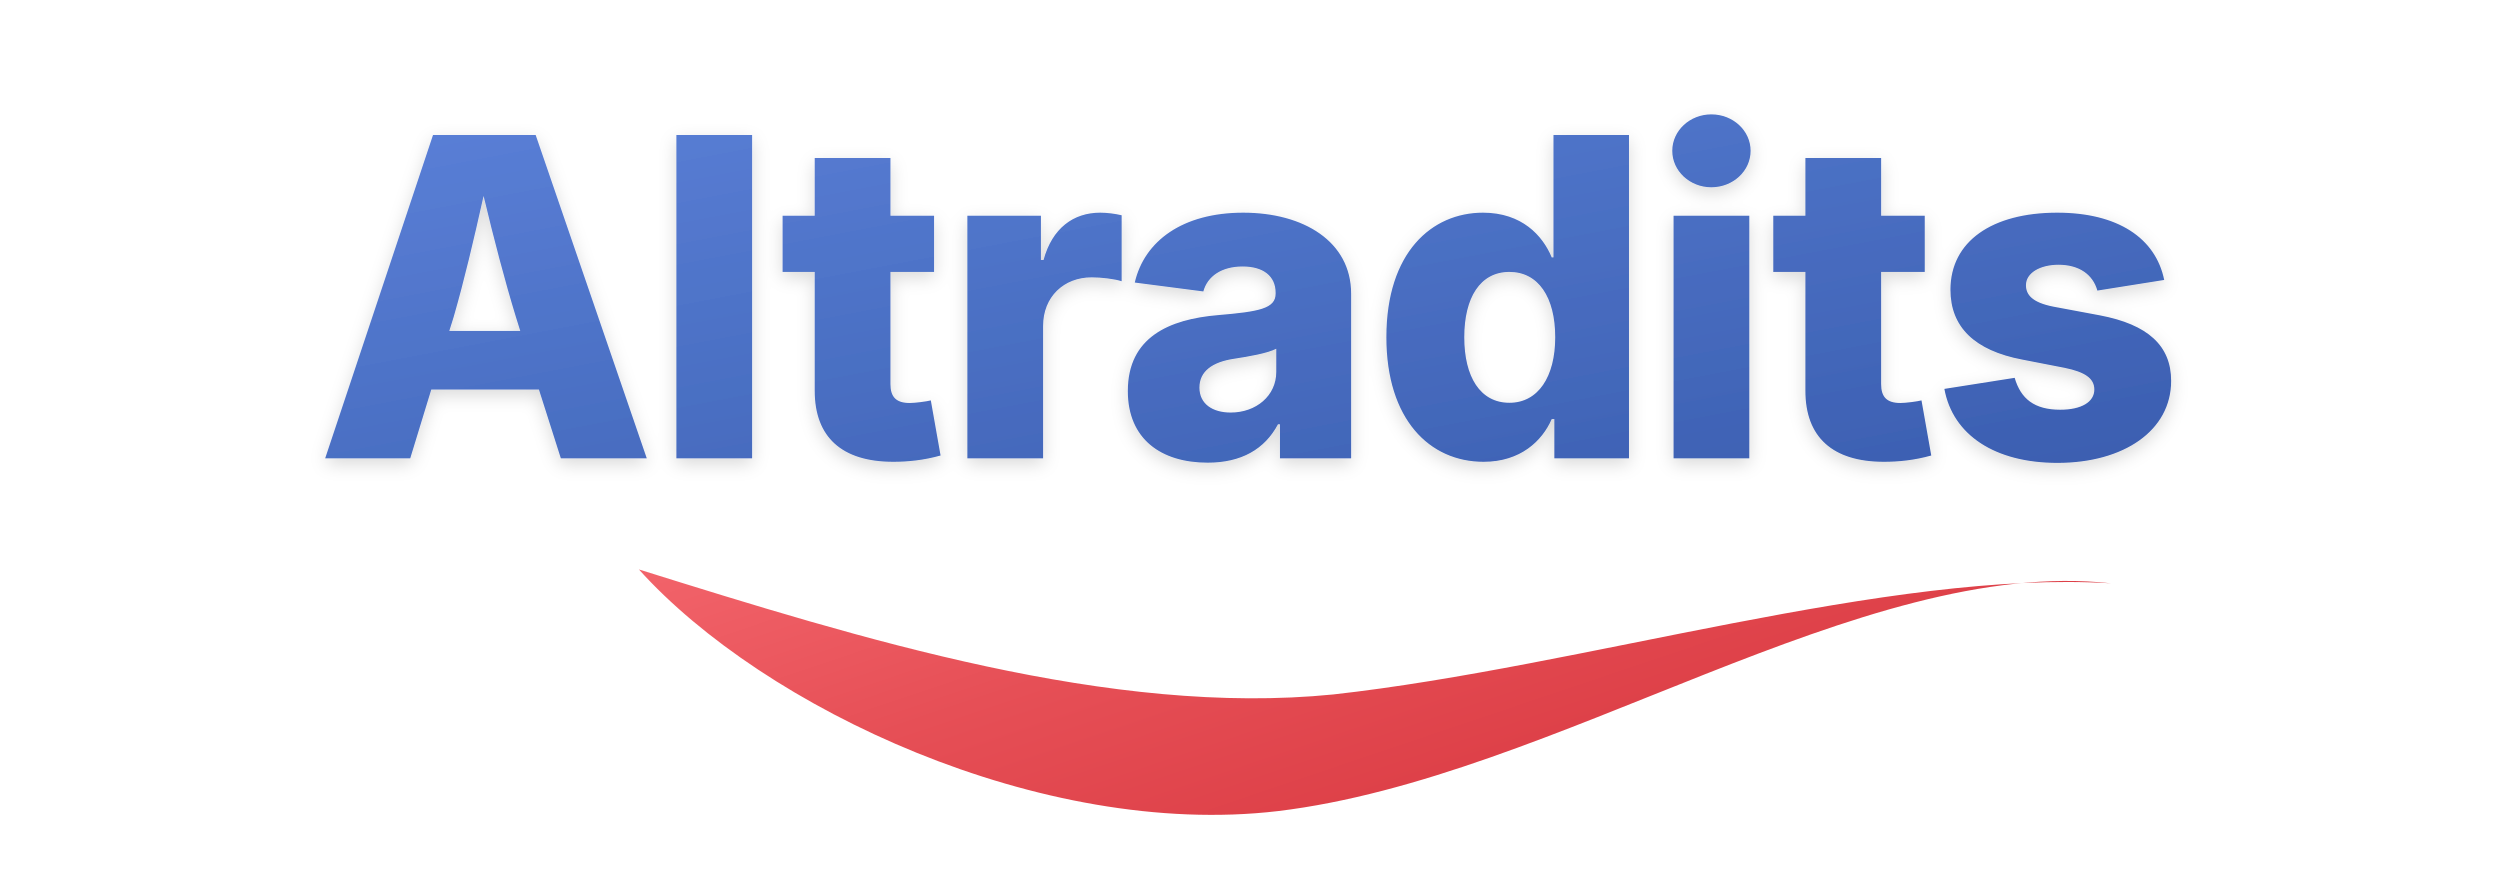
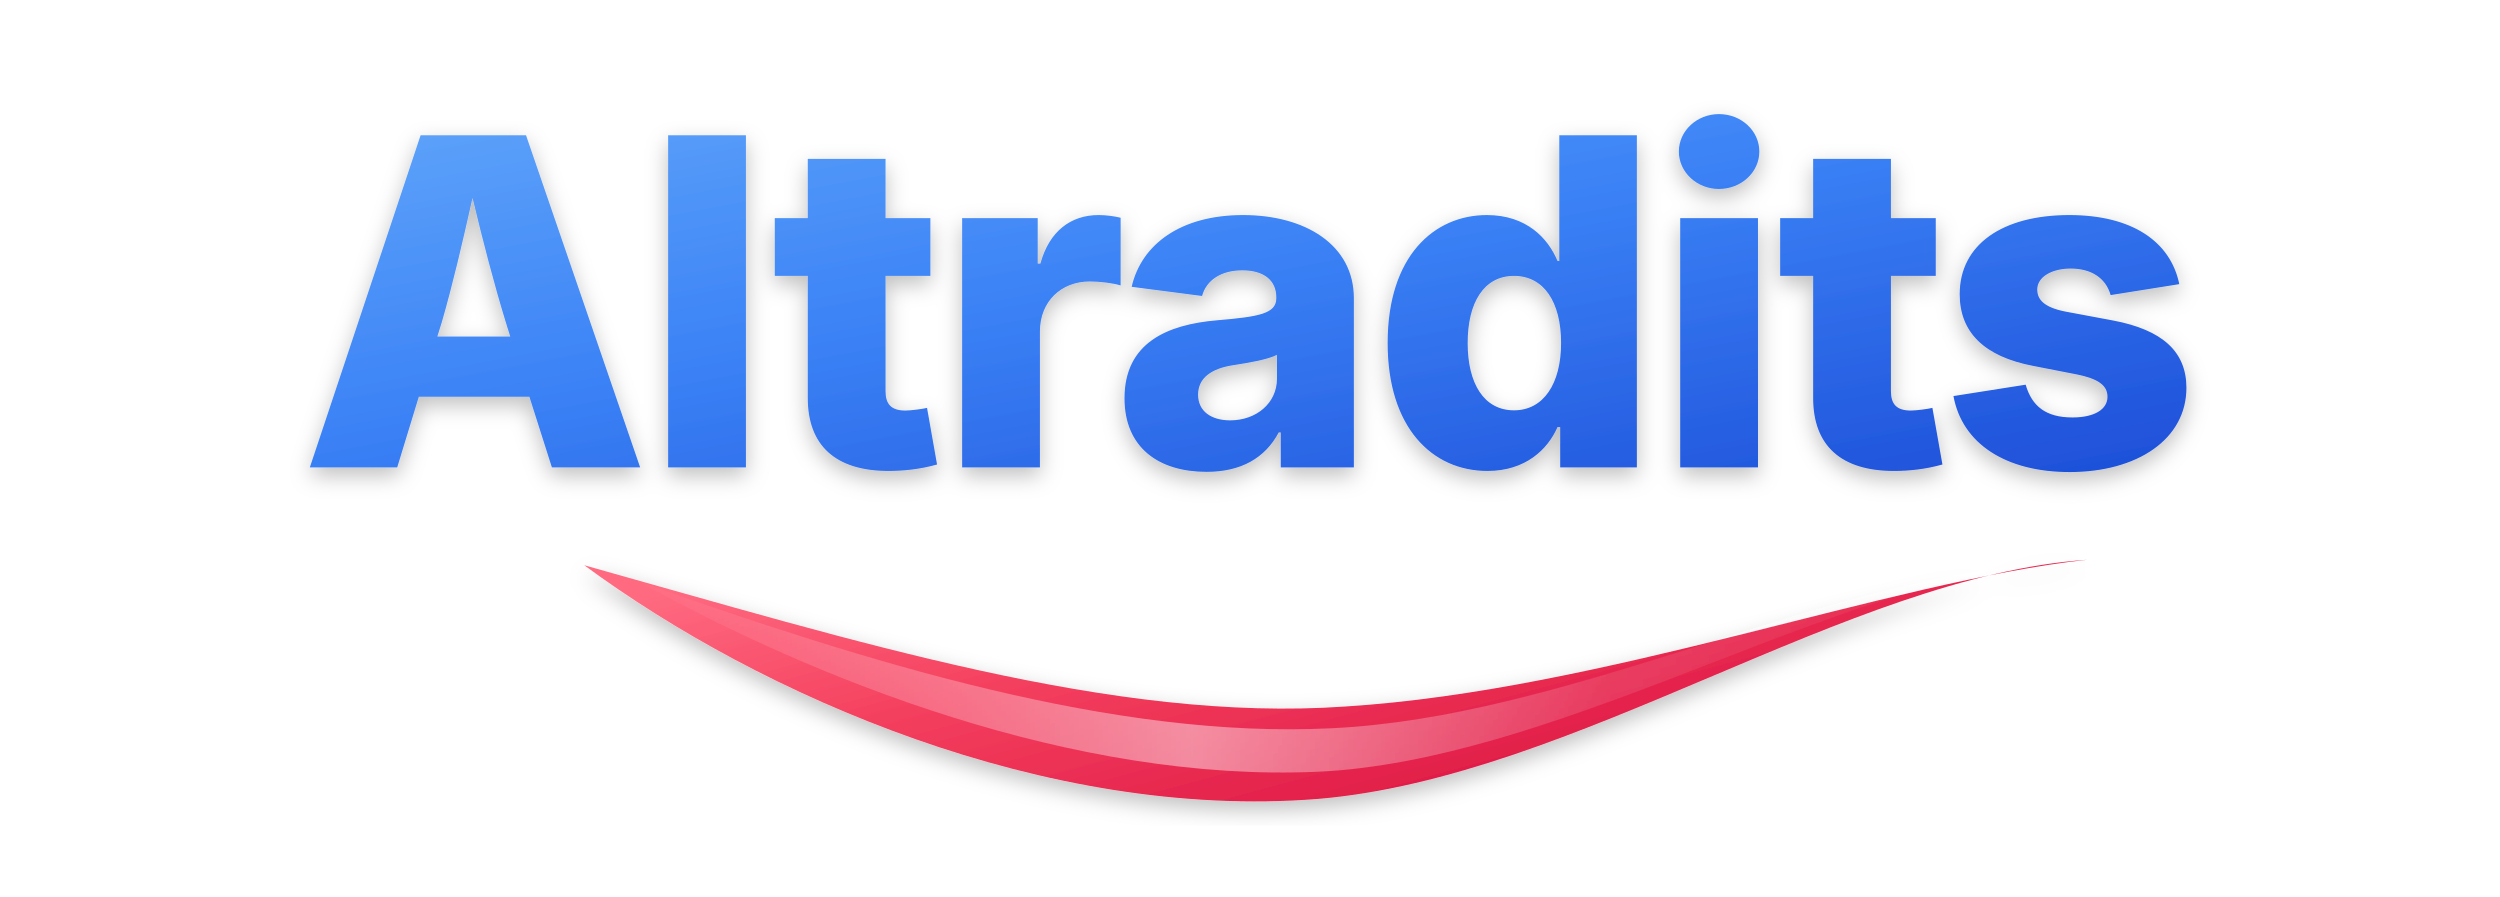
- <svg xmlns="http://www.w3.org/2000/svg" viewBox="0 0 900 320" width="100%" height="100%">
+ <svg xmlns="http://www.w3.org/2000/svg" viewBox="0 0 920 330" width="100%" height="100%">
  <defs>
-     <linearGradient id="altraditsBlue" x1="0%" y1="0%" x2="100%" y2="100%">
-       <stop offset="0%" stop-color="#5B80D8" />
-       <stop offset="50%" stop-color="#4A6FC3" />
-       <stop offset="100%" stop-color="#3B5EB0" />
+     <linearGradient id="altraditsCobalt" x1="0%" y1="0%" x2="100%" y2="100%">
+       <stop offset="0%" stop-color="#60A5FA" />
+       <stop offset="45%" stop-color="#3B82F6" />
+       <stop offset="100%" stop-color="#1D4ED8" />
    </linearGradient>
-     <linearGradient id="altraditsRed" x1="0%" y1="0%" x2="100%" y2="50%">
-       <stop offset="0%" stop-color="#F2636A" />
-       <stop offset="40%" stop-color="#E64F56" />
-       <stop offset="100%" stop-color="#D93840" />
+     <linearGradient id="altraditsCrimson" x1="0%" y1="20%" x2="100%" y2="80%">
+       <stop offset="0%" stop-color="#FF6B81" />
+       <stop offset="35%" stop-color="#F43F5E" />
+       <stop offset="75%" stop-color="#E11D48" />
+       <stop offset="100%" stop-color="#BE123C" />
    </linearGradient>
-     <filter id="softGlow" x="-10%" y="-10%" width="120%" height="120%">
-       <feDropShadow dx="0" dy="2" stdDeviation="3" flood-opacity="0.15" />
+     <linearGradient id="swooshShine" x1="0%" y1="0%" x2="100%" y2="0%">
+       <stop offset="0%" stop-color="#FFFFFF" stop-opacity="0" />
+       <stop offset="40%" stop-color="#FFFFFF" stop-opacity="0.45" />
+       <stop offset="70%" stop-color="#FFFFFF" stop-opacity="0.1" />
+       <stop offset="100%" stop-color="#FFFFFF" stop-opacity="0" />
+     </linearGradient>
+     <filter id="crispShadow" x="-10%" y="-10%" width="120%" height="120%">
+       <feDropShadow dx="0" dy="3" stdDeviation="4" flood-color="#040C07" flood-opacity="0.25" />
    </filter>
  </defs>
-   <g id="brand-text" filter="url(#softGlow)">
-     <text x="450" y="165" font-family="system-ui, -apple-system, 'Plus Jakarta Sans', 'Inter', 'Outfit', 'Segoe UI', Roboto, sans-serif" font-size="160" font-weight="800" letter-spacing="-2px" fill="url(#altraditsBlue)" text-anchor="middle">Altradits</text>
+   <g id="brand-wordmark" filter="url(#crispShadow)">
+     <text x="460" y="172" font-family="'Plus Jakarta Sans', 'Inter', -apple-system, BlinkMacSystemFont, 'Segoe UI', Roboto, sans-serif" font-size="168" font-weight="800" letter-spacing="-3px" fill="url(#altraditsCobalt)" text-anchor="middle">Altradits</text>
  </g>
-   <path d="M 230,205             C 275,255 375,302 460,292             C 560,280 670,200 760,210             C 680,205 570,240 480,250             C 400,258 310,230 230,205 Z" fill="url(#altraditsRed)" />
+   <g id="velocity-swoosh" filter="url(#crispShadow)">
+     <path d="M 215,208               C 280,256 385,302 485,294               C 580,286 680,212 768,206               C 695,214 590,254 495,260               C 410,266 315,236 215,208 Z" fill="url(#altraditsCrimson)" />
+     <path d="M 235,214               C 300,250 395,288 485,284               C 570,280 665,220 745,208               C 665,216 575,264 490,268               C 410,272 320,244 235,214 Z" fill="url(#swooshShine)" />
+   </g>
</svg>
